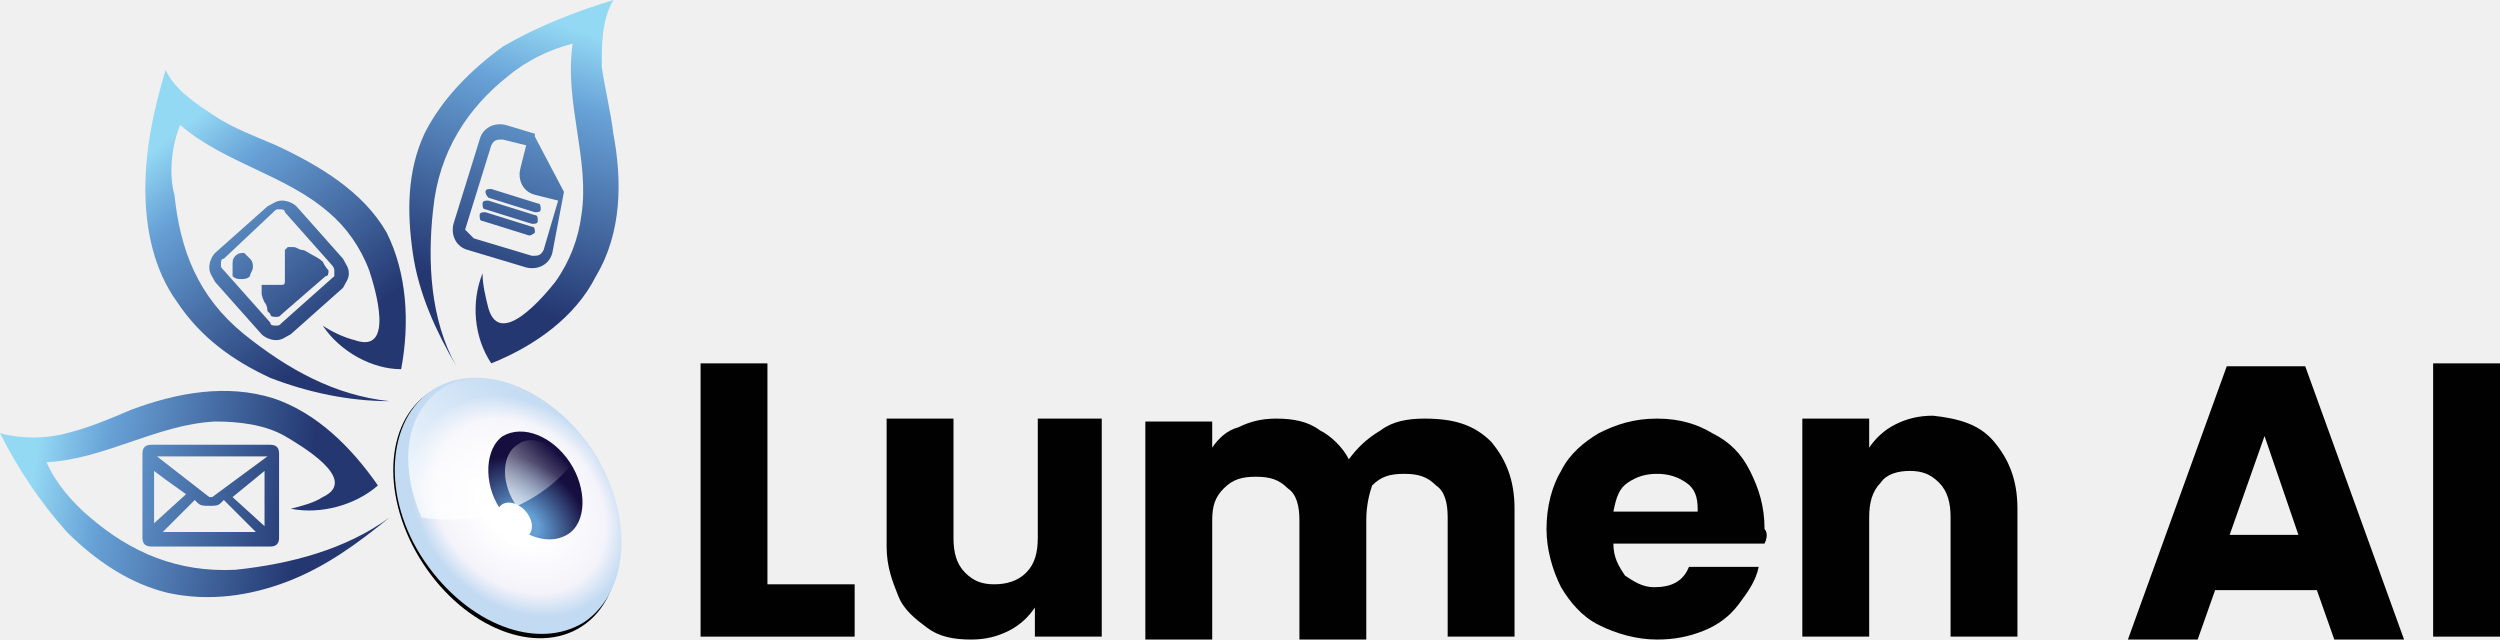
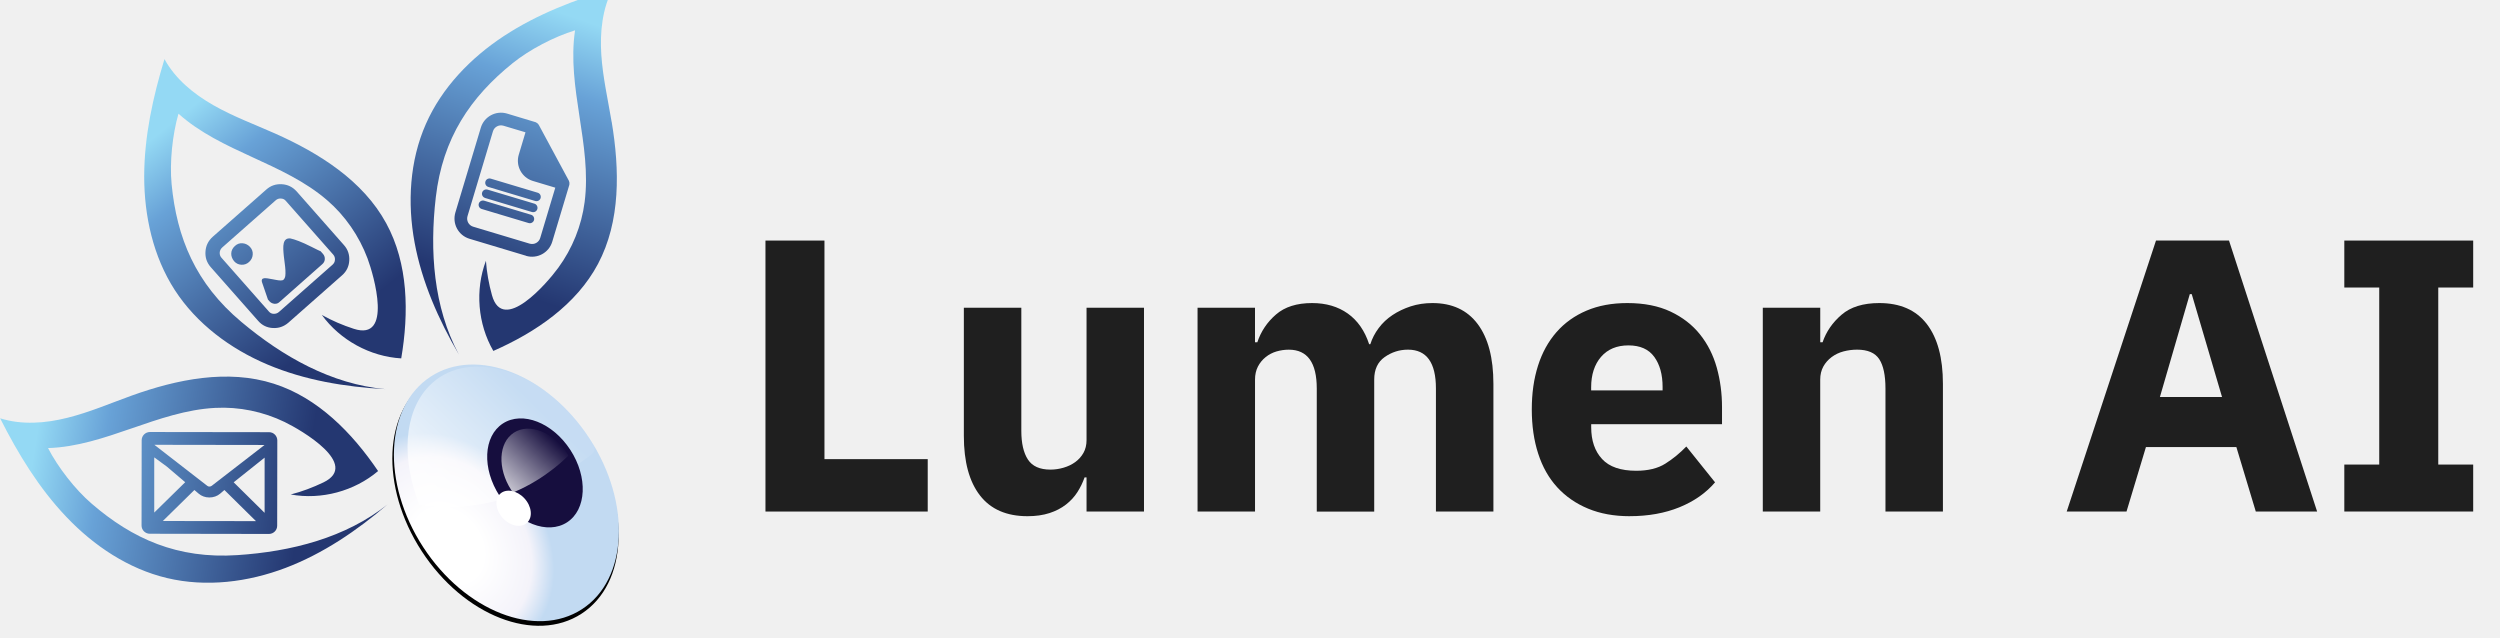
- <svg xmlns="http://www.w3.org/2000/svg" id="Layer_2" data-name="Layer 2" viewBox="0 0 86 22">
+ <svg xmlns="http://www.w3.org/2000/svg" width="102" height="26" viewBox="0 0 102 26" fill="none">
+   <g clip-path="url(#clip0_453_7201)">
+     <path d="M6.118 17.626C5.932 17.626 5.78 17.776 5.78 17.961L5.775 21.44C5.775 21.625 5.925 21.777 6.111 21.777L10.972 21.785C11.157 21.785 11.309 21.635 11.309 21.45L11.314 17.97C11.314 17.785 11.164 17.633 10.979 17.633L6.118 17.626ZM6.298 18.664L6.806 19.036L7.556 19.674L6.293 20.913V18.664H6.298ZM6.64 21.26L7.931 19.992L8.107 20.142C8.224 20.243 8.378 20.297 8.542 20.297C8.706 20.297 8.863 20.243 8.981 20.142L9.156 19.992L10.443 21.262L6.638 21.257L6.64 21.26ZM10.792 20.92L9.534 19.678L10.796 18.671V20.92H10.792ZM8.632 19.823C8.61 19.842 8.578 19.852 8.545 19.852C8.51 19.852 8.479 19.842 8.458 19.823L6.298 18.148L10.794 18.155L8.632 19.826V19.823ZM15.82 20.573C14.571 21.644 13.191 22.584 11.654 23.169C10.117 23.753 8.411 23.966 6.811 23.584C5.232 23.207 3.826 22.267 2.709 21.091C1.589 19.917 0.736 18.514 0.005 17.066C0.886 17.345 1.846 17.272 2.744 17.047C3.641 16.825 4.494 16.457 5.365 16.143C7.226 15.473 9.288 15.053 11.171 15.655C12.968 16.227 14.369 17.659 15.426 19.219C14.456 20.041 13.111 20.402 11.86 20.175C12.319 20.058 12.769 19.887 13.198 19.681C14.7 18.954 12.303 17.551 11.614 17.218C10.738 16.794 9.754 16.59 8.781 16.642C6.436 16.761 4.306 18.207 1.959 18.282C2.367 19.069 3.065 19.969 3.737 20.547C5.405 21.988 7.247 22.811 9.683 22.649C11.881 22.504 14.098 21.946 15.822 20.573H15.82Z" fill="url(#paint0_linear_453_7201)" />
+     <path d="M10.201 10.075C10.283 10.164 10.321 10.269 10.311 10.389C10.302 10.51 10.251 10.609 10.159 10.691C10.068 10.773 9.962 10.808 9.845 10.801C9.726 10.794 9.627 10.745 9.548 10.653C9.468 10.553 9.43 10.447 9.435 10.335C9.44 10.222 9.489 10.124 9.583 10.037C9.676 9.95 9.782 9.913 9.901 9.925C10.021 9.936 10.119 9.988 10.204 10.077L10.201 10.075ZM13.092 10.257C13.048 10.239 12.919 10.178 12.711 10.072C12.502 9.967 12.326 9.887 12.19 9.836C12.052 9.782 11.937 9.747 11.846 9.728C11.769 9.721 11.708 9.735 11.666 9.77C11.621 9.805 11.593 9.857 11.577 9.922C11.56 9.99 11.556 10.068 11.558 10.157C11.56 10.246 11.57 10.339 11.579 10.443C11.591 10.546 11.602 10.644 11.616 10.74C11.63 10.836 11.64 10.932 11.645 11.026C11.649 11.122 11.649 11.199 11.64 11.26C11.63 11.321 11.607 11.373 11.565 11.415C11.523 11.452 11.415 11.452 11.244 11.417C11.22 11.412 11.183 11.408 11.134 11.396C10.956 11.359 10.839 11.345 10.782 11.351C10.693 11.363 10.661 11.415 10.686 11.504C10.703 11.555 10.74 11.668 10.801 11.839C10.862 12.01 10.904 12.139 10.932 12.221L10.993 12.291C11.047 12.352 11.115 12.385 11.195 12.394C11.277 12.401 11.345 12.378 11.403 12.322L13.153 10.775C13.214 10.721 13.247 10.656 13.252 10.576C13.257 10.496 13.233 10.424 13.179 10.361L13.09 10.26L13.092 10.257ZM13.955 11.234L11.766 13.165C11.581 13.324 11.37 13.397 11.131 13.383C10.893 13.371 10.691 13.273 10.532 13.09L8.601 10.902C8.439 10.719 8.367 10.508 8.383 10.267C8.397 10.025 8.498 9.824 8.678 9.662L10.867 7.732C11.047 7.572 11.258 7.502 11.499 7.516C11.741 7.53 11.942 7.631 12.104 7.811L14.034 10C14.194 10.18 14.264 10.391 14.25 10.632C14.236 10.874 14.137 11.075 13.957 11.232L13.955 11.234ZM13.666 10.597C13.671 10.517 13.648 10.447 13.594 10.386L11.663 8.198C11.614 8.137 11.549 8.104 11.464 8.1C11.38 8.095 11.309 8.118 11.251 8.17L9.063 10.1C9.002 10.159 8.969 10.227 8.964 10.307C8.96 10.386 8.983 10.457 9.037 10.517L10.967 12.706C11.019 12.769 11.085 12.802 11.167 12.804C11.249 12.806 11.319 12.781 11.38 12.729L13.568 10.799C13.629 10.745 13.662 10.679 13.666 10.599V10.597ZM16.37 14.622C16.686 12.764 16.661 10.761 15.756 9.107C14.81 7.371 13.029 6.251 11.223 5.447C10.377 5.072 9.505 4.749 8.702 4.29C7.898 3.831 7.153 3.222 6.71 2.411C6.239 3.964 5.886 5.567 5.883 7.19C5.883 8.814 6.249 10.464 7.127 11.827C8.02 13.21 9.4 14.233 10.914 14.873C12.429 15.513 14.076 15.787 15.719 15.876C13.524 15.677 11.537 14.55 9.848 13.134C7.976 11.567 7.212 9.7 7.001 7.507C6.917 6.623 7.034 5.492 7.282 4.639C9.03 6.206 11.57 6.635 13.345 8.167C14.084 8.802 14.653 9.632 14.995 10.543C15.262 11.258 16.026 13.929 14.437 13.416C13.985 13.27 13.542 13.081 13.13 12.849C13.877 13.877 15.098 14.547 16.368 14.622H16.37Z" fill="url(#paint1_linear_453_7201)" />
+     <path d="M19.805 7.406C19.833 7.312 19.931 7.261 20.025 7.289L21.939 7.863C22.033 7.891 22.084 7.989 22.056 8.083C22.028 8.177 21.93 8.228 21.836 8.2L19.922 7.626C19.828 7.598 19.777 7.5 19.805 7.406ZM19.788 8.076L21.703 8.65C21.796 8.678 21.895 8.624 21.923 8.531C21.951 8.437 21.897 8.338 21.806 8.31L19.892 7.736C19.798 7.708 19.699 7.762 19.671 7.854C19.643 7.947 19.697 8.046 19.788 8.074V8.076ZM21.787 8.983C21.815 8.889 21.761 8.791 21.67 8.763L19.756 8.189C19.662 8.16 19.563 8.214 19.535 8.306C19.507 8.399 19.561 8.498 19.652 8.526L21.567 9.1C21.66 9.128 21.759 9.074 21.787 8.983ZM21.464 10.435L19.156 9.742C18.701 9.606 18.444 9.126 18.579 8.671L19.617 5.211C19.753 4.756 20.233 4.498 20.688 4.634L21.855 4.986L21.866 4.993C21.883 5 21.897 5.009 21.911 5.019L21.93 5.033C21.956 5.056 21.974 5.079 21.988 5.105L23.216 7.385V7.392C23.223 7.411 23.228 7.429 23.233 7.451V7.46V7.476C23.233 7.493 23.233 7.509 23.23 7.528V7.537L23.223 7.561L22.532 9.861C22.396 10.316 21.916 10.574 21.461 10.438L21.464 10.435ZM19.303 9.248L21.611 9.941C21.794 9.995 21.986 9.892 22.04 9.711L22.656 7.657L21.742 7.383C21.288 7.247 21.03 6.766 21.166 6.312L21.44 5.398L20.54 5.129C20.358 5.075 20.166 5.178 20.112 5.358L19.074 8.819C19.02 9.002 19.123 9.194 19.303 9.248ZM24.954 4.969C24.802 4.058 24.594 3.151 24.533 2.228C24.474 1.305 24.573 0.347 25.006 -0.471C23.45 -0.009 21.916 0.579 20.561 1.469C19.205 2.359 18.029 3.575 17.375 5.061C16.712 6.565 16.616 8.282 16.916 9.899C17.216 11.515 17.893 13.043 18.722 14.463C17.682 12.521 17.527 10.241 17.78 8.053C18.059 5.628 19.198 3.962 20.913 2.58C21.604 2.022 22.614 1.497 23.462 1.237C23.115 3.559 24.156 5.914 23.853 8.242C23.729 9.208 23.352 10.14 22.778 10.925C22.328 11.544 20.517 13.65 20.072 12.043C19.945 11.586 19.859 11.113 19.826 10.639C19.378 11.829 19.491 13.216 20.128 14.318C21.855 13.559 23.511 12.434 24.397 10.77C25.325 9.023 25.282 6.921 24.957 4.972L24.954 4.969Z" fill="url(#paint2_linear_453_7201)" />
+     <path d="M23.727 25.039C25.615 23.812 25.756 20.68 24.042 18.044C22.328 15.408 19.409 14.266 17.521 15.493C15.633 16.72 15.492 19.852 17.206 22.488C18.92 25.125 21.84 26.267 23.727 25.039Z" fill="#010101" />
+     <path d="M23.746 24.854C25.623 23.634 25.763 20.52 24.059 17.899C22.355 15.278 19.452 14.143 17.575 15.363C15.699 16.583 15.559 19.697 17.263 22.318C18.967 24.939 21.869 26.074 23.746 24.854Z" fill="url(#paint3_radial_453_7201)" />
+     <path d="M22.326 19.666C22.919 19.371 23.483 19.02 24.022 18.631C24.104 18.57 24.191 18.507 24.236 18.415C24.372 18.146 23.947 17.696 23.814 17.485C23.781 17.431 23.751 17.373 23.708 17.324C21.738 14.943 18.959 14.243 17.5 15.758C16.464 16.834 16.373 18.736 17.111 20.601C18.641 20.859 20.229 20.559 21.649 19.973C21.876 19.88 22.101 19.777 22.324 19.666H22.326Z" fill="url(#paint4_linear_453_7201)" />
+     <path d="M23.137 21.31C23.934 20.791 23.994 19.469 23.27 18.356C22.547 17.243 21.314 16.761 20.517 17.279C19.719 17.797 19.659 19.12 20.383 20.233C21.107 21.346 22.34 21.828 23.137 21.31Z" fill="url(#paint5_radial_453_7201)" />
+     <path d="M23.146 18.506C22.572 17.626 21.595 17.244 20.965 17.654C20.334 18.064 20.288 19.111 20.859 19.994C20.883 20.029 20.906 20.062 20.93 20.095C22.317 19.523 23.191 18.584 23.191 18.584C23.191 18.584 23.16 18.532 23.146 18.509V18.506Z" fill="url(#paint6_linear_453_7201)" />
+     <path d="M21.505 21.327C21.746 21.103 21.697 20.656 21.394 20.33C21.091 20.004 20.649 19.922 20.407 20.146C20.166 20.371 20.215 20.817 20.518 21.143C20.821 21.47 21.263 21.552 21.505 21.327Z" fill="white" />
+     <path d="M31.231 20.871V9.815H33.638V18.733H37.851V20.871H31.23L31.231 20.871Z" fill="black" fill-opacity="0.87" />
+     <path d="M44.33 19.477H44.251C44.177 19.689 44.079 19.889 43.958 20.079C43.836 20.269 43.681 20.439 43.491 20.586C43.301 20.734 43.077 20.85 42.818 20.934C42.559 21.018 42.261 21.061 41.923 21.061C41.068 21.061 40.42 20.779 39.983 20.214C39.544 19.649 39.325 18.838 39.325 17.783V12.556H41.67V17.576C41.67 18.083 41.759 18.474 41.939 18.749C42.118 19.023 42.424 19.16 42.858 19.16C43.037 19.16 43.216 19.134 43.396 19.081C43.576 19.028 43.734 18.952 43.871 18.852C44.008 18.752 44.12 18.628 44.204 18.48C44.288 18.332 44.331 18.158 44.331 17.957V12.556H46.675V20.871H44.331V19.477H44.33Z" fill="black" fill-opacity="0.87" />
+     <path d="M48.86 20.87V12.555H51.204V13.965H51.299C51.447 13.521 51.7 13.143 52.06 12.832C52.418 12.52 52.91 12.365 53.533 12.365C54.103 12.365 54.589 12.508 54.99 12.792C55.391 13.078 55.682 13.495 55.861 14.044H55.909C55.983 13.811 56.096 13.592 56.25 13.386C56.403 13.18 56.59 13.004 56.812 12.856C57.034 12.708 57.282 12.589 57.556 12.499C57.831 12.41 58.127 12.365 58.443 12.365C59.246 12.365 59.861 12.65 60.289 13.22C60.716 13.79 60.931 14.604 60.931 15.66V20.871H58.586V15.85C58.586 14.795 58.206 14.266 57.446 14.266C57.098 14.266 56.781 14.367 56.495 14.568C56.21 14.768 56.068 15.074 56.068 15.486V20.872H53.724V15.851C53.724 14.795 53.343 14.267 52.584 14.267C52.415 14.267 52.248 14.291 52.084 14.338C51.921 14.386 51.773 14.462 51.641 14.568C51.508 14.674 51.403 14.803 51.324 14.955C51.245 15.108 51.205 15.286 51.205 15.486V20.871H48.861L48.86 20.87Z" fill="black" fill-opacity="0.87" />
+     <path d="M66.488 21.061C65.855 21.061 65.29 20.958 64.794 20.752C64.298 20.546 63.878 20.256 63.535 19.881C63.192 19.507 62.933 19.049 62.759 18.511C62.584 17.972 62.497 17.371 62.497 16.705C62.497 16.039 62.581 15.457 62.75 14.923C62.919 14.39 63.17 13.933 63.503 13.553C63.835 13.173 64.245 12.88 64.73 12.674C65.216 12.467 65.77 12.365 66.393 12.365C67.08 12.365 67.669 12.482 68.159 12.713C68.65 12.945 69.052 13.257 69.363 13.648C69.675 14.039 69.902 14.49 70.045 15.002C70.187 15.515 70.258 16.051 70.258 16.61V17.307H64.921V17.433C64.921 17.977 65.069 18.409 65.365 18.728C65.66 19.048 66.125 19.207 66.759 19.207C67.244 19.207 67.64 19.11 67.947 18.916C68.253 18.723 68.538 18.49 68.802 18.217L69.974 19.679C69.605 20.113 69.121 20.451 68.525 20.695C67.928 20.938 67.249 21.06 66.49 21.06L66.488 21.061ZM66.44 14.092C65.965 14.092 65.593 14.248 65.323 14.559C65.055 14.87 64.919 15.285 64.919 15.802V15.929H67.834V15.786C67.834 15.28 67.72 14.87 67.493 14.559C67.266 14.247 66.915 14.092 66.44 14.092H66.44Z" fill="black" fill-opacity="0.87" />
+     <path d="M71.922 20.87V12.555H74.266V13.965H74.361C74.509 13.532 74.767 13.157 75.137 12.84C75.507 12.523 76.019 12.365 76.673 12.365C77.529 12.365 78.175 12.65 78.614 13.22C79.052 13.79 79.271 14.604 79.271 15.66V20.871H76.927V15.85C76.927 15.312 76.842 14.913 76.673 14.654C76.504 14.396 76.203 14.266 75.771 14.266C75.581 14.266 75.396 14.29 75.216 14.337C75.036 14.385 74.876 14.461 74.733 14.567C74.59 14.673 74.477 14.802 74.392 14.954C74.308 15.108 74.265 15.285 74.265 15.485V20.87H71.921H71.922Z" fill="black" fill-opacity="0.87" />
+     <path d="M92.036 20.87L91.244 18.241H87.554L86.762 20.87H84.322L87.965 9.814H90.943L94.538 20.87H92.036H92.036ZM89.423 12.001H89.344L88.124 16.198H90.659L89.423 12.001Z" fill="black" fill-opacity="0.87" />
+     <path d="M95.648 20.87V18.954H97.073V11.731H95.648V9.815H100.906V11.731H99.481V18.954H100.906V20.87H95.648Z" fill="black" fill-opacity="0.87" />
+   </g>
  <defs>
-     <style>
-       .cls-1 {
-         fill: url(#linear-gradient);
-       }
- 
-       .cls-1, .cls-2, .cls-3, .cls-4, .cls-5, .cls-6, .cls-7, .cls-8, .cls-9 {
-         stroke-width: 0px;
-       }
- 
-       .cls-2 {
-         fill: #010101;
-       }
- 
-       .cls-3 {
-         fill: url(#linear-gradient-5);
-       }
- 
-       .cls-4 {
-         fill: #fff;
-       }
- 
-       .cls-5 {
-         fill: url(#linear-gradient-2);
-       }
- 
-       .cls-6 {
-         fill: url(#radial-gradient-2);
-       }
- 
-       .cls-7 {
-         fill: url(#linear-gradient-3);
-       }
- 
-       .cls-8 {
-         fill: url(#radial-gradient);
-       }
- 
-       .cls-9 {
-         fill: url(#linear-gradient-4);
-       }
-     </style>
-     <linearGradient id="linear-gradient" x1="1.16" y1="774.14" x2="11.84" y2="775.84" gradientTransform="translate(0 -758.14)" gradientUnits="userSpaceOnUse">
-       <stop offset="0" stop-color="#94d9f4" />
-       <stop offset=".22" stop-color="#68a2d7" />
-       <stop offset=".87" stop-color="#243771" />
+     <linearGradient id="paint0_linear_453_7201" x1="1.394" y1="18.385" x2="14.034" y2="20.395" gradientUnits="userSpaceOnUse">
+       <stop stop-color="#94D9F4" />
+       <stop offset="0.22" stop-color="#68A2D7" />
+       <stop offset="0.87" stop-color="#243771" />
    </linearGradient>
-     <linearGradient id="linear-gradient-2" x1="6" y1="762.69" x2="12.41" y2="770.7" gradientTransform="translate(0 -758.14)" gradientUnits="userSpaceOnUse">
-       <stop offset="0" stop-color="#94d9f4" />
-       <stop offset=".22" stop-color="#68a2d7" />
-       <stop offset=".88" stop-color="#243771" />
+     <linearGradient id="paint1_linear_453_7201" x1="7.078" y1="4.965" x2="14.66" y2="14.444" gradientUnits="userSpaceOnUse">
+       <stop stop-color="#94D9F4" />
+       <stop offset="0.22" stop-color="#68A2D7" />
+       <stop offset="0.88" stop-color="#243771" />
    </linearGradient>
-     <linearGradient id="linear-gradient-3" x1="19.68" y1="759.07" x2="15.98" y2="769.94" gradientTransform="translate(0 -758.14)" gradientUnits="userSpaceOnUse">
-       <stop offset="0" stop-color="#94d9f4" />
-       <stop offset=".22" stop-color="#68a2d7" />
-       <stop offset=".84" stop-color="#243771" />
+     <linearGradient id="paint2_linear_453_7201" x1="23.373" y1="0.686" x2="18.992" y2="13.544" gradientUnits="userSpaceOnUse">
+       <stop stop-color="#94D9F4" />
+       <stop offset="0.22" stop-color="#68A2D7" />
+       <stop offset="0.84" stop-color="#243771" />
    </linearGradient>
-     <radialGradient id="radial-gradient" cx="-750.53" cy="715.12" fx="-750.53" fy="715.12" r="2.78" gradientTransform="translate(52.41 -1370.61) rotate(-37.05) scale(1.21 1.52) skewX(2.93)" gradientUnits="userSpaceOnUse">
-       <stop offset=".33" stop-color="#fff" />
-       <stop offset=".78" stop-color="#f4f3fa" />
-       <stop offset=".99" stop-color="#c2daf2" />
+     <radialGradient id="paint3_radial_453_7201" cx="0" cy="0" r="1" gradientUnits="userSpaceOnUse" gradientTransform="translate(18.2844 22.2706) rotate(-37.0502) scale(3.97458 4.99287)">
+       <stop offset="0.33" stop-color="white" />
+       <stop offset="0.78" stop-color="#F4F3FA" />
+       <stop offset="0.99" stop-color="#C2DAF2" />
    </radialGradient>
-     <linearGradient id="linear-gradient-4" x1="-215.46" y1="855.67" x2="-218.94" y2="858.01" gradientTransform="translate(105.2 -868.83) rotate(-9.73) scale(1.09 1)" gradientUnits="userSpaceOnUse">
-       <stop offset="0" stop-color="#fff" stop-opacity=".06" />
-       <stop offset="1" stop-color="#fff" stop-opacity=".71" />
+     <linearGradient id="paint4_linear_453_7201" x1="21.708" y1="16.37" x2="18.046" y2="20.154" gradientUnits="userSpaceOnUse">
+       <stop stop-color="white" stop-opacity="0.06" />
+       <stop offset="1" stop-color="white" stop-opacity="0.71" />
    </linearGradient>
-     <radialGradient id="radial-gradient-2" cx="-750.39" cy="692.99" fx="-750.39" fy="692.99" r="1.62" gradientTransform="translate(38.68 -1386.77) rotate(-37.05) scale(1.21 1.6) skewX(3.08)" gradientUnits="userSpaceOnUse">
-       <stop offset=".19" stop-color="#64a0d6" />
-       <stop offset="1" stop-color="#160e3e" />
+     <radialGradient id="paint5_radial_453_7201" cx="0" cy="0" r="1" gradientUnits="userSpaceOnUse" gradientTransform="translate(18.3914 23.1354) rotate(-37.0502) scale(2.32181 3.07017)">
+       <stop offset="0.19" stop-color="#64A0D6" />
+       <stop offset="1" stop-color="#160E3E" />
    </radialGradient>
-     <linearGradient id="linear-gradient-5" x1="18.98" y1="773.51" x2="17.37" y2="775.2" gradientTransform="translate(0 -758.14)" gradientUnits="userSpaceOnUse">
-       <stop offset="0" stop-color="#fff" stop-opacity="0" />
-       <stop offset="1" stop-color="#fff" stop-opacity=".75" />
+     <linearGradient id="paint6_linear_453_7201" x1="22.438" y1="17.719" x2="20.536" y2="19.72" gradientUnits="userSpaceOnUse">
+       <stop stop-color="white" stop-opacity="0" />
+       <stop offset="1" stop-color="white" stop-opacity="0.75" />
    </linearGradient>
+     <clipPath id="clip0_453_7201">
+       <rect width="101" height="26" fill="white" />
+     </clipPath>
  </defs>
-   <g id="Layer_1-2" data-name="Layer 1-2">
-     <path class="cls-1" d="m5.2,15.3c-.2,0-.3.1-.3.3h0v2.9c0,.2.1.3.3.3h4.1c.2,0,.3-.1.3-.3v-2.9c0-.2-.1-.3-.3-.3,0,0-4.1,0-4.1,0Zm.1.9l.4.3.7.5-1.1,1v-1.8h0Zm.3,2.1l1.1-1.1.1.1c.1.1.2.1.4.1s.3,0,.4-.1l.1-.1,1.1,1.1h-3.2Zm3.5-.2l-1.1-1,1.1-.9v1.9h0Zm-1.8-1s-.1.1,0,0h-.1l-1.8-1.4h3.8l-1.9,1.4h0Zm6.1.7c-1.1.9-2.2,1.7-3.5,2.2s-2.7.7-4.1.4c-1.3-.3-2.5-1.1-3.5-2.1-.9-1-1.7-2.2-2.3-3.4.7.2,1.6.2,2.3,0,.8-.2,1.5-.5,2.2-.8,1.6-.6,3.3-.9,4.9-.4,1.5.5,2.7,1.7,3.6,3-.8.7-2,1-3,.8.4-.1.8-.2,1.1-.4,1.3-.6-.8-1.8-1.3-2.1-.7-.4-1.6-.5-2.4-.5-2,.1-3.8,1.3-5.8,1.4.3.7.9,1.4,1.5,1.9,1.4,1.2,3,1.9,5,1.8,1.9-.2,3.8-.7,5.3-1.8h0Z" />
-     <path class="cls-5" d="m8.6,8.9c.1.1.1.2.1.3s-.1.2-.1.3c-.1.1-.2.1-.3.1s-.2,0-.3-.1v-.4c0-.1,0-.2.1-.3s.2-.1.3-.1q.1.1.2.2h0Zm2.5.1s-.1-.1-.3-.2-.3-.2-.4-.2-.2-.1-.3-.1h-.2l-.1.1v1.1q0,.1-.1.1h-.7q0,.2,0,.3s0,.1.1.3c.1.1.1.3.1.3l.1.1c0,.1.1.1.2.1s.1,0,.2-.1l1.5-1.3c.1,0,.1-.1.1-.2q-.1-.1-.2-.3h0Zm.7.9l-1.8,1.6c-.2.1-.3.2-.5.2s-.4-.1-.5-.2l-1.6-1.8c-.1-.2-.2-.3-.2-.5s.1-.4.2-.5l1.8-1.6c.2-.1.3-.2.5-.2s.4.1.5.2l1.6,1.8c.1.2.2.3.2.5s-.1.3-.2.5h0Zm-.3-.6q0-.1-.1-.2l-1.6-1.8c0-.1-.1-.1-.2-.1s-.1,0-.2.1l-1.7,1.6c-.1,0-.1.1-.1.2s0,.1.1.2l1.6,1.8c0,.1.1.1.2.1s.1,0,.2-.1l1.8-1.6s0-.1,0-.2h0Zm2.3,3.4c.3-1.6.2-3.3-.5-4.7-.8-1.4-2.3-2.3-3.8-3-.7-.3-1.5-.6-2.1-1s-1.4-.9-1.7-1.6c-.4,1.3-.7,2.7-.7,4.1s.3,2.8,1.1,3.9c.8,1.2,1.9,2,3.2,2.6,1.3.5,2.7.8,4.1.8-1.9-.2-3.5-1.1-5-2.3-1.6-1.3-2.2-2.9-2.4-4.8-.2-.7-.1-1.7.2-2.4,1.5,1.3,3.6,1.7,5.1,3,.6.5,1.1,1.2,1.4,2,.2.6.9,2.9-.5,2.4-.4-.1-.8-.3-1.1-.5.6.9,1.7,1.5,2.7,1.5h0Z" />
-     <path class="cls-7" d="m16.7,6.6c0-.1.1-.1.2-.1l1.6.5c.1,0,.1.1.1.2s-.1.1-.2.1l-1.6-.5s-.1-.1-.1-.2Zm0,.6l1.6.5c.1,0,.2,0,.2-.1s0-.2-.1-.2l-1.6-.5c-.1,0-.2,0-.2.1s0,.2.1.2h0Zm1.7.8c0-.1,0-.2-.1-.2l-1.6-.5c-.1,0-.2,0-.2.1s0,.2.1.2l1.6.5c.1,0,.2-.1.2-.1Zm-.3,1.2l-2-.6c-.4-.1-.6-.5-.5-.9l.9-2.9c.1-.4.5-.6.9-.5l1,.3h0v.1l1,1.9h0l-.4,2.1c-.1.4-.5.6-.9.5h0Zm-1.8-1l2,.6c.2,0,.3,0,.4-.2h0l.5-1.7-.8-.2c-.4-.1-.6-.5-.5-.9l.2-.8-.8-.2c-.2,0-.3,0-.4.2l-.9,2.9c.1.1.2.2.3.3Zm4.8-3.6c-.1-.8-.3-1.6-.4-2.3,0-.8,0-1.6.4-2.3-1.3.4-2.6.9-3.8,1.6-1.1.8-2.1,1.8-2.7,3-.6,1.3-.6,2.7-.4,4.1s.8,2.7,1.5,3.9c-.9-1.6-1-3.6-.8-5.4.2-2,1.2-3.5,2.6-4.6.6-.5,1.4-.9,2.2-1.1-.3,2,.6,4,.3,5.9-.1.8-.4,1.6-.9,2.3-.4.5-1.9,2.3-2.3.9-.1-.4-.2-.8-.2-1.2-.4,1-.3,2.2.3,3.1,1.5-.6,2.9-1.6,3.6-3,.9-1.5.9-3.3.6-4.9h0Z" />
-     <g>
-       <ellipse class="cls-2" cx="17.4" cy="17.52" rx="3.4" ry="4.8" transform="translate(-6.74 12.32) rotate(-33.03)" />
-       <path class="cls-8" d="m14.9,13.4c1.6-1,4-.1,5.5,2.1,1.4,2.2,1.3,4.8-.3,5.9-1.6,1-4,.1-5.5-2.1s-1.3-4.9.3-5.9Z" />
-       <path class="cls-9" d="m18.9,17c.5-.2,1-.5,1.4-.9l.2-.2c.1-.2-.2-.6-.4-.8l-.1-.1c-1.7-2-4-2.6-5.2-1.3-.9.9-1,2.5-.3,4.1,1.3.2,2.6,0,3.8-.5.2-.1.4-.2.6-.3h0Z" />
-       <path class="cls-6" d="m17.3,15c.7-.4,1.7,0,2.3.9.6.9.6,2.1-.1,2.5s-1.7,0-2.3-.9-.5-2.1.1-2.5Z" />
-       <path class="cls-3" d="m19.6,16c-.5-.7-1.3-1.1-1.8-.7-.5.3-.6,1.2-.1,2,0,0,0,.1.1.1,1.1-.5,1.8-1.3,1.8-1.4,0,.1,0,0,0,0h0Z" />
-       <ellipse class="cls-4" cx="17.7" cy="17.91" rx=".5" ry=".7" transform="translate(-7.46 16.83) rotate(-42.89)" />
-     </g>
-     <g>
-       <path class="cls-2" d="m26.4,20.1h3v1.8h-5.3v-9.4h2.3v7.6h0Z" />
-       <path class="cls-2" d="m37.9,14.4v7.5h-2.3v-1c-.2.3-.5.6-.9.8-.4.2-.8.3-1.3.3-.6,0-1.1-.1-1.5-.4s-.8-.6-1-1.1-.4-1-.4-1.7v-4.4h2.3v4.1c0,.5.1.9.4,1.2.3.3.6.4,1,.4s.8-.1,1.1-.4.4-.7.4-1.2v-4.1h2.2Z" />
-       <path class="cls-2" d="m51.3,15.2c.5.6.8,1.3.8,2.3v4.4h-2.3v-4.1c0-.5-.1-.9-.4-1.1-.3-.3-.6-.4-1.1-.4s-.8.1-1.1.4c-.1.3-.2.7-.2,1.2v4.1h-2.3v-4.1c0-.5-.1-.9-.4-1.1-.3-.3-.6-.4-1.1-.4s-.8.1-1.1.4-.4.6-.4,1.1v4.1h-2.3v-7.5h2.3v.9c.2-.3.5-.6.9-.7.4-.2.8-.3,1.3-.3.6,0,1.1.1,1.5.4.4.2.8.6,1,1,.3-.4.6-.7,1.1-1,.4-.3.9-.4,1.5-.4,1,0,1.7.2,2.3.8h0Z" />
-       <path class="cls-2" d="m60.7,18.7h-5.2c0,.5.2.8.4,1.1.3.2.6.4,1,.4.6,0,1-.2,1.2-.7h2.4c-.1.5-.4.9-.7,1.3s-.7.7-1.2.9c-.5.2-1,.3-1.6.3-.7,0-1.4-.2-2-.5s-1-.8-1.3-1.3c-.3-.6-.5-1.3-.5-2,0-.8.2-1.5.5-2,.3-.6.8-1,1.3-1.3.6-.3,1.2-.5,2-.5s1.4.2,1.9.5c.6.3,1,.7,1.3,1.3s.5,1.2.5,2c.1.1.1.3,0,.5h0Zm-2.3-1.2c0-.4-.1-.7-.4-.9-.3-.2-.6-.3-1-.3s-.7.1-1,.3c-.3.2-.4.5-.5,1h2.9v-.1Z" />
-       <path class="cls-2" d="m68.6,15.2c.5.6.8,1.3.8,2.3v4.4h-2.3v-4.1c0-.5-.1-.9-.4-1.2-.3-.3-.6-.4-1-.4s-.8.1-1,.4c-.3.3-.4.7-.4,1.2v4.1h-2.3v-7.5h2.3v1c.2-.3.5-.6.9-.8s.8-.3,1.3-.3c.9.1,1.6.3,2.1.9h0Z" />
-       <path class="cls-2" d="m79.7,20.3h-3.5l-.6,1.7h-2.4l3.4-9.4h2.7l3.4,9.4h-2.4l-.6-1.7h0Zm-.6-1.8l-1.2-3.5-1.2,3.4h2.4v.1Z" />
-       <path class="cls-2" d="m86,12.5v9.4h-2.3v-9.4h2.3Z" />
-     </g>
-   </g>
</svg>
